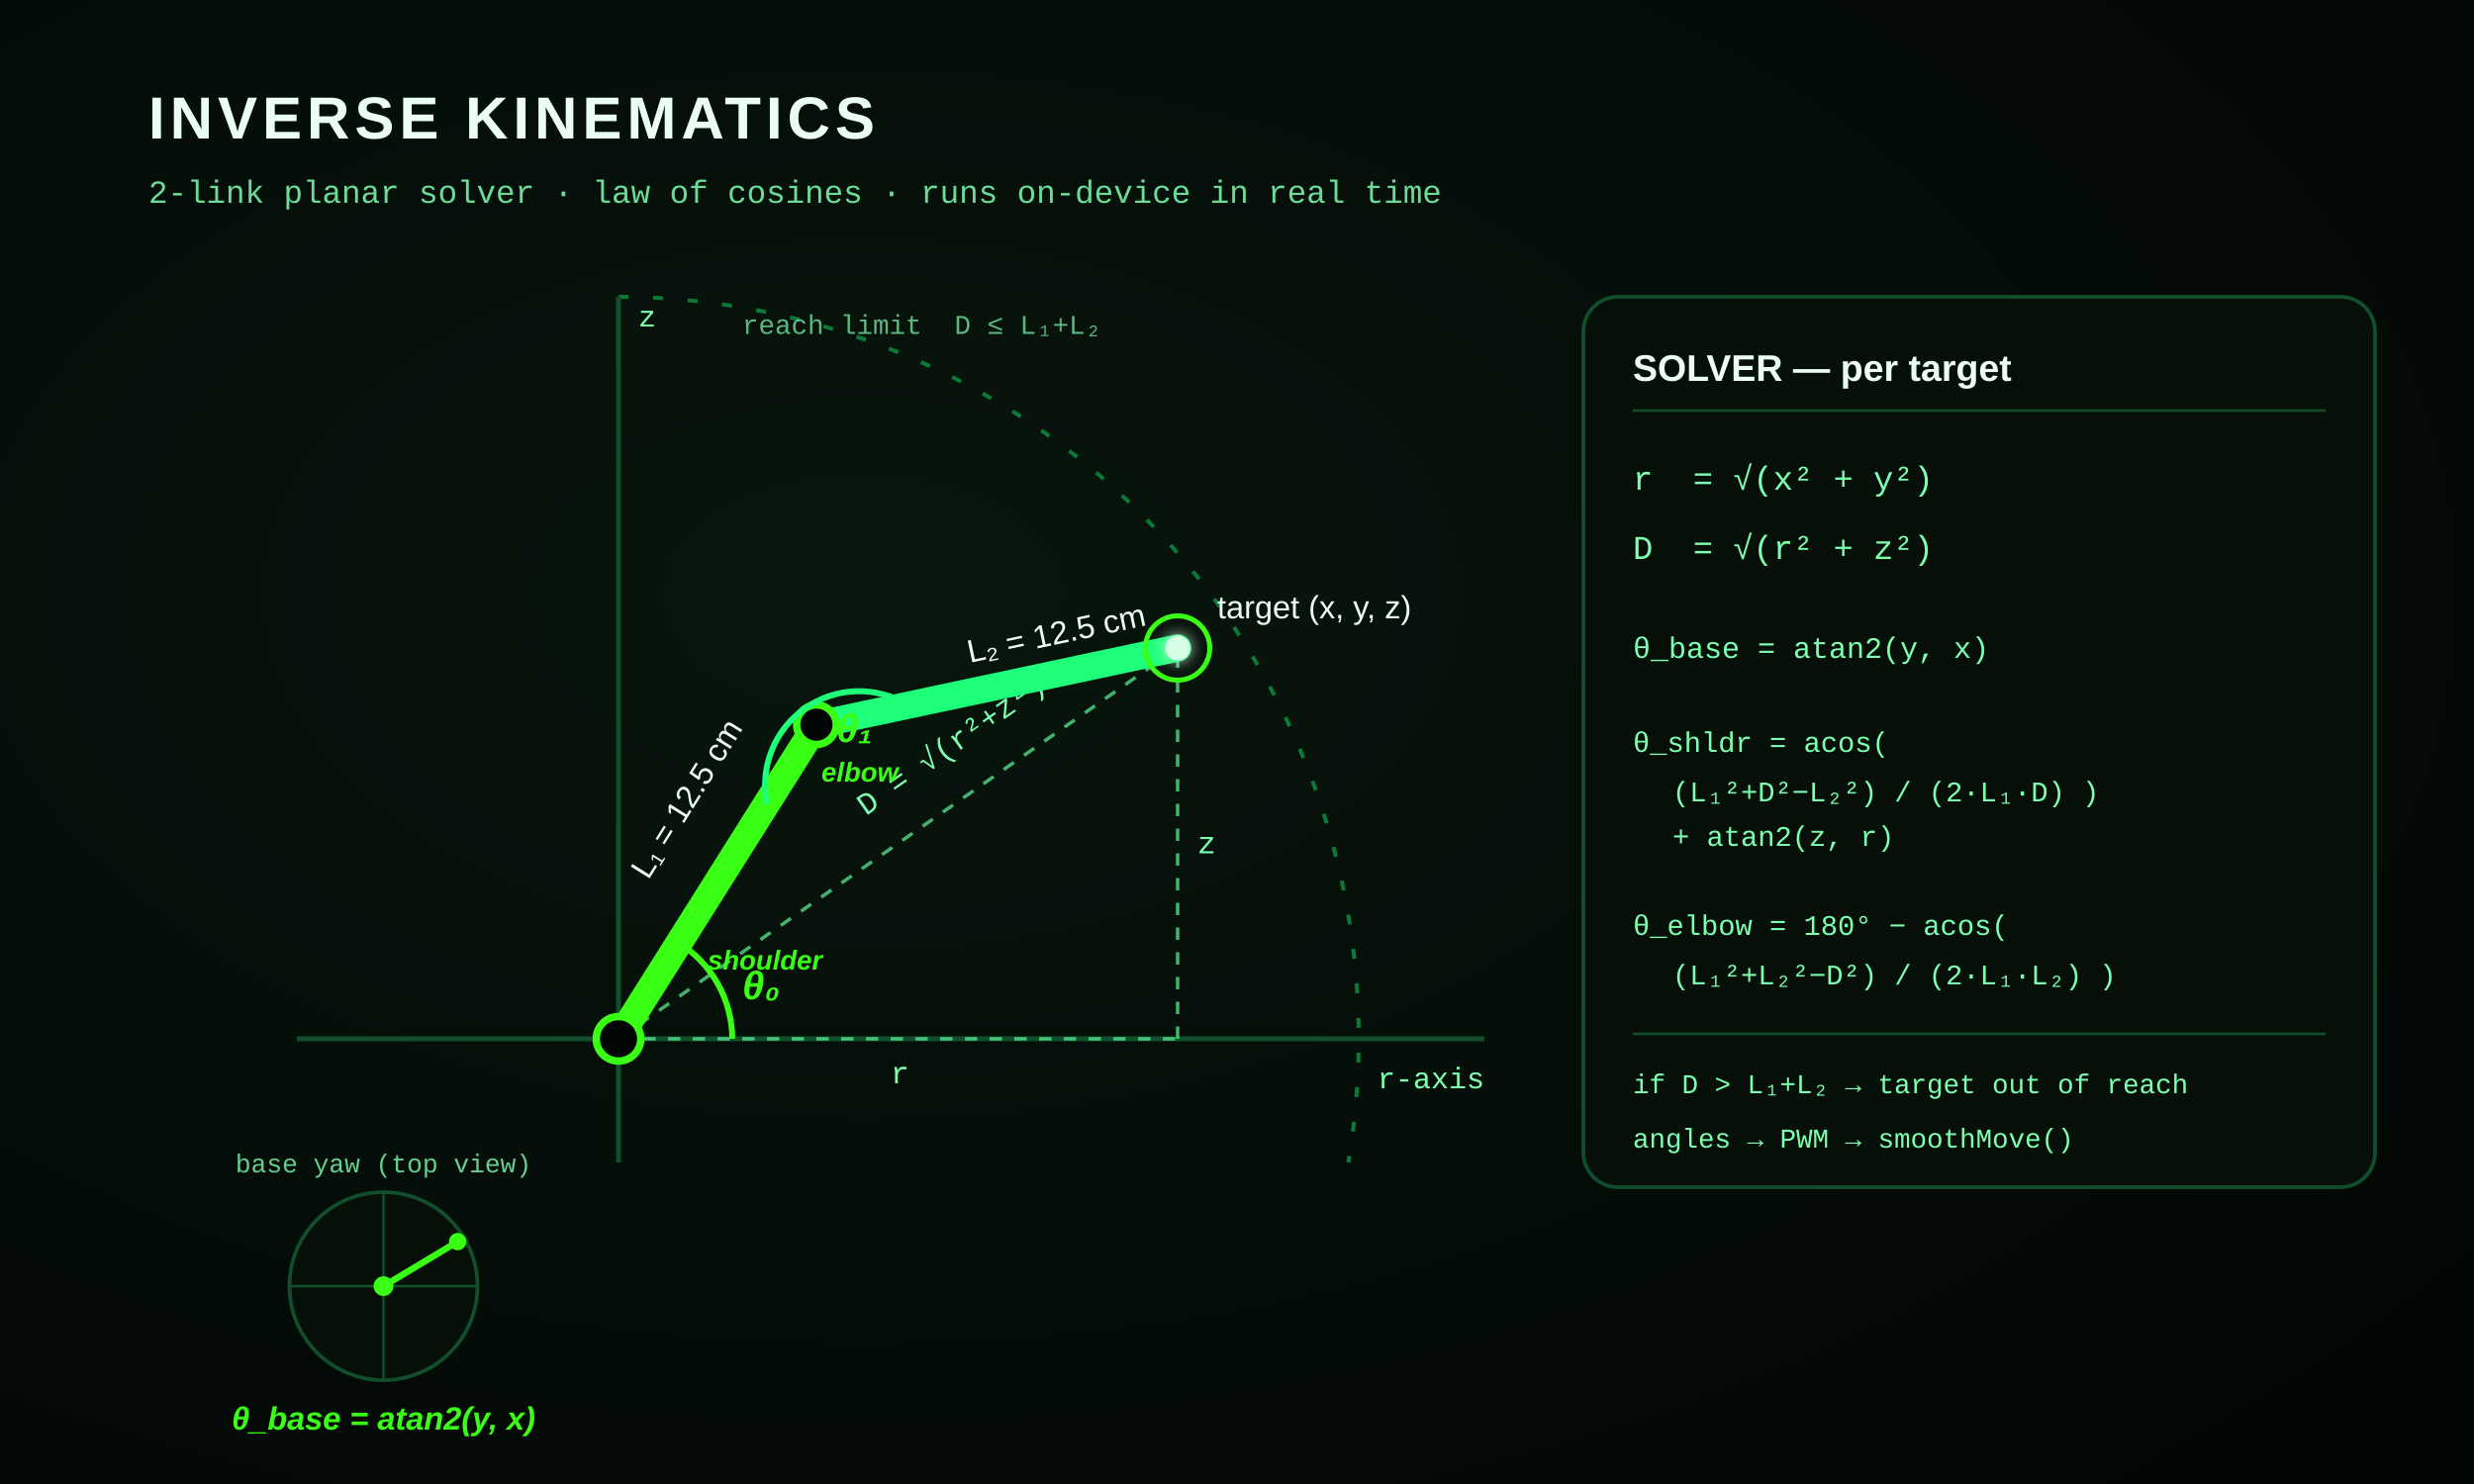
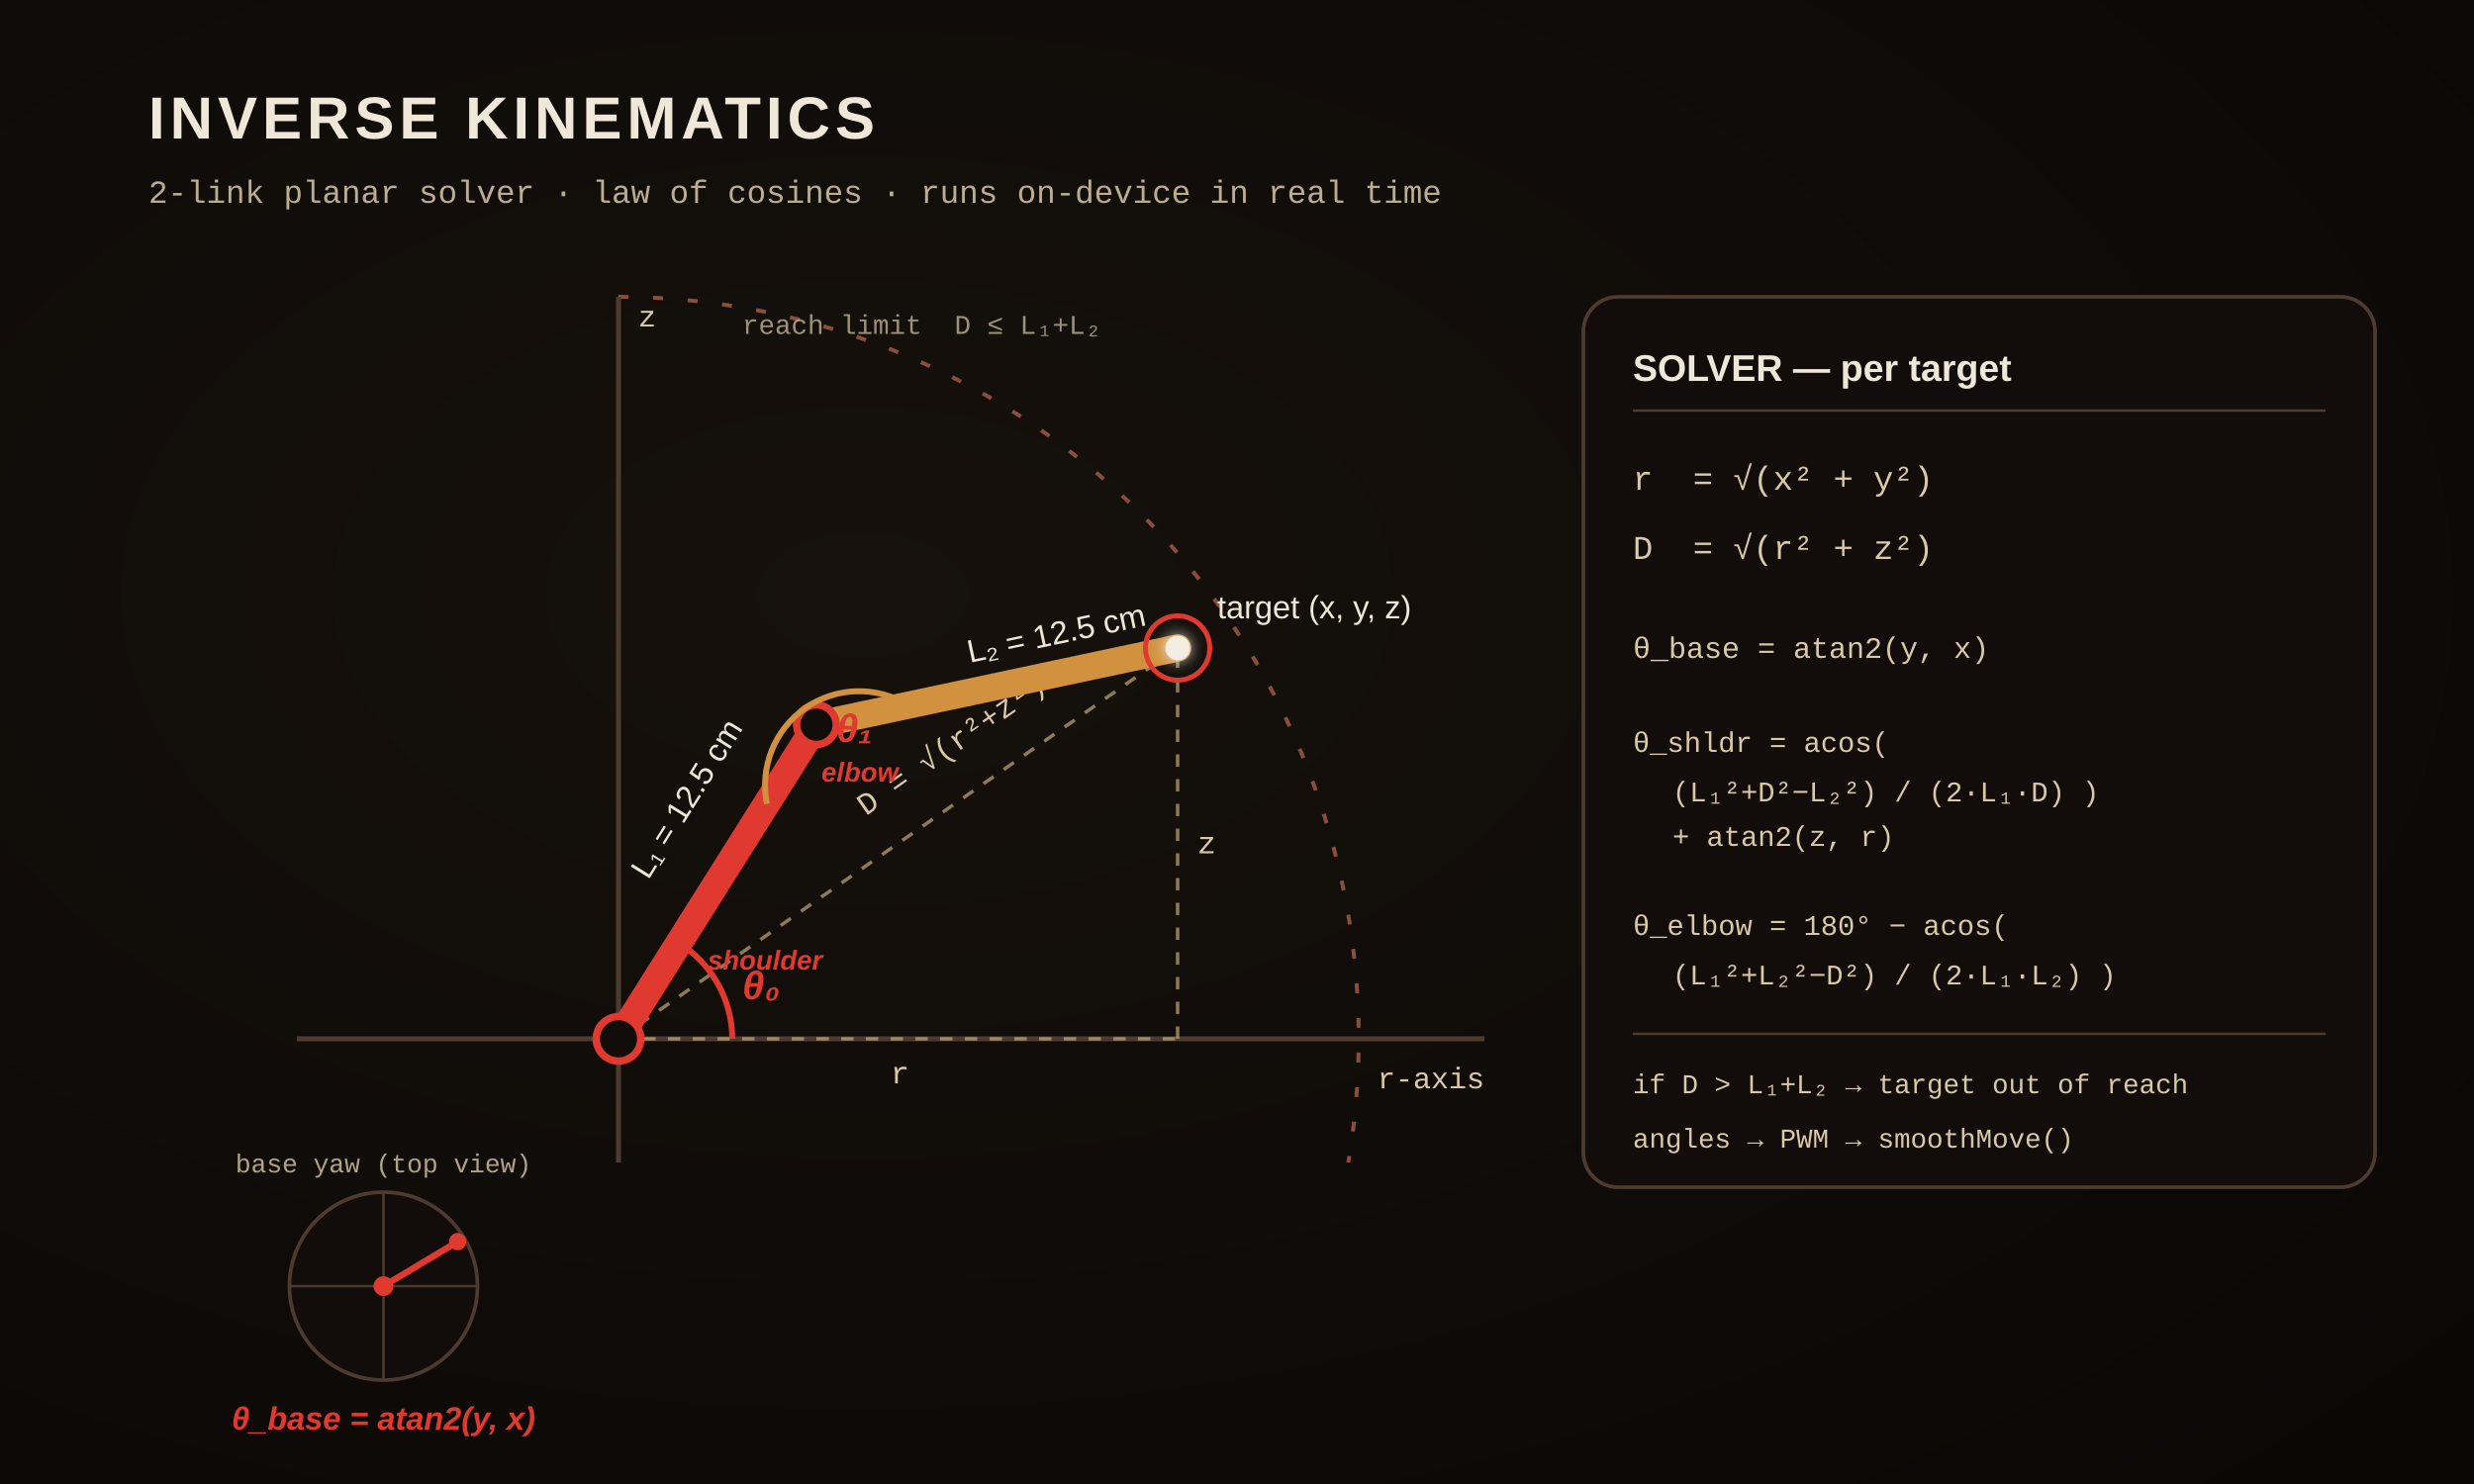
<svg xmlns="http://www.w3.org/2000/svg" viewBox="0 0 1000 600" width="1000" height="600" role="img" aria-label="Inverse kinematics geometry">
  <defs>
    <radialGradient id="bg3" cx="35%" cy="40%" r="85%">
-       <stop offset="0%" stop-color="#08160d" />
-       <stop offset="100%" stop-color="#020604" />
+       <stop offset="0%" stop-color="#16110c" />
+       <stop offset="100%" stop-color="#0a0706" />
    </radialGradient>
    <filter id="g3" x="-80%" y="-80%" width="260%" height="260%">
      <feGaussianBlur stdDeviation="3" result="b" />
      <feMerge>
        <feMergeNode in="b" />
        <feMergeNode in="SourceGraphic" />
      </feMerge>
    </filter>
    <style>
      @keyframes lock { 0%,100%{ transform:scale(1); opacity:.9 } 50%{ transform:scale(1.35); opacity:.4 } }
      @keyframes spin { to { transform: rotate(360deg); } }
      @keyframes mflow { to { stroke-dashoffset:-24; } }
-       .lk { stroke:#39ff14; stroke-width:11; stroke-linecap:round; }
-       .lk2 { stroke:#1eff7a; stroke-width:11; stroke-linecap:round; }
-       .joint { fill:#020604; stroke:#39ff14; stroke-width:3; }
-       .cons { stroke:#5ef598; stroke-width:1.4; stroke-dasharray:5 5; opacity:.7; }
-       .cap { font-family:'Arial',sans-serif; fill:#eafff2; }
-       .mono { font-family:'Courier New',monospace; fill:#7dffb0; }
-       .ang { font-family:'Arial',sans-serif; font-style:italic; fill:#39ff14; font-weight:700; }
+       .lk { stroke:#e0392f; stroke-width:11; stroke-linecap:round; }
+       .lk2 { stroke:#d2913f; stroke-width:11; stroke-linecap:round; }
+       .joint { fill:#120d0a; stroke:#e0392f; stroke-width:3; }
+       .cons { stroke:#c2a878; stroke-width:1.4; stroke-dasharray:5 5; opacity:.7; }
+       .cap { font-family:'Arial',sans-serif; fill:#efe7d8; }
+       .mono { font-family:'Courier New',monospace; fill:#d8c9a8; }
+       .ang { font-family:'Arial',sans-serif; font-style:italic; fill:#e0392f; font-weight:700; }
      .reticle { transform-origin:476px 262px; animation:lock 2.2s infinite ease-in-out; }
-       .reach { stroke:#0a7a36; stroke-width:1.6; stroke-dasharray:4 10; animation:mflow 2s infinite linear; }
+       .reach { stroke:#8a4f3a; stroke-width:1.6; stroke-dasharray:4 10; animation:mflow 2s infinite linear; }
    </style>
  </defs>
  <rect width="1000" height="600" fill="url(#bg3)" />
  <text x="60" y="56" class="cap" font-size="24" font-weight="800" letter-spacing="2">INVERSE KINEMATICS</text>
  <text x="60" y="82" class="mono" font-size="13" opacity="0.85">2-link planar solver · law of cosines · runs on-device in real time</text>
  <path class="reach" d="M 250 120 A 300 300 0 0 1 545 470" fill="none" />
  <text x="300" y="135" class="mono" font-size="11" opacity="0.7">reach limit  D ≤ L₁+L₂</text>
-   <line x1="120" y1="420" x2="600" y2="420" stroke="#114e2c" stroke-width="2" />
-   <line x1="250" y1="470" x2="250" y2="120" stroke="#114e2c" stroke-width="2" />
+   <line x1="120" y1="420" x2="600" y2="420" stroke="#4d3b30" stroke-width="2" />
+   <line x1="250" y1="470" x2="250" y2="120" stroke="#4d3b30" stroke-width="2" />
  <text x="600" y="440" text-anchor="end" class="mono" font-size="12">r-axis</text>
  <text x="258" y="132" class="mono" font-size="12">z</text>
  <line class="cons" x1="250" y1="420" x2="476" y2="420" />
  <line class="cons" x1="476" y1="420" x2="476" y2="262" />
  <line class="cons" x1="250" y1="420" x2="476" y2="262" />
-   <text x="360" y="438" class="mono" font-size="12.5" fill="#7dffb0">r</text>
-   <text x="484" y="345" class="mono" font-size="12.5" fill="#7dffb0">z</text>
-   <text x="350" y="330" class="mono" font-size="12.5" fill="#5ef598" transform="rotate(-35 350 330)">D = √(r²+z²)</text>
+   <text x="360" y="438" class="mono" font-size="12.5" fill="#d8c9a8">r</text>
+   <text x="484" y="345" class="mono" font-size="12.5" fill="#d8c9a8">z</text>
+   <text x="350" y="330" class="mono" font-size="12.5" fill="#c2a878" transform="rotate(-35 350 330)">D = √(r²+z²)</text>
  <line class="lk" x1="250" y1="420" x2="330" y2="293" />
  <line class="lk2" x1="330" y1="293" x2="476" y2="262" />
  <circle class="joint" cx="250" cy="420" r="9" />
  <circle class="joint" cx="330" cy="293" r="8" />
-   <text x="262" y="356" class="cap" font-size="13" fill="#d6ffe6" transform="rotate(-58 262 356)">L₁ = 12.5 cm</text>
-   <text x="392" y="268" class="cap" font-size="13" fill="#d6ffe6" transform="rotate(-12 392 268)">L₂ = 12.5 cm</text>
-   <path d="M 296 420 A 46 46 0 0 0 274 381" fill="none" stroke="#39ff14" stroke-width="2.4" />
+   <text x="262" y="356" class="cap" font-size="13" fill="#efe7d8" transform="rotate(-58 262 356)">L₁ = 12.5 cm</text>
+   <text x="392" y="268" class="cap" font-size="13" fill="#efe7d8" transform="rotate(-12 392 268)">L₂ = 12.5 cm</text>
+   <path d="M 296 420 A 46 46 0 0 0 274 381" fill="none" stroke="#e0392f" stroke-width="2.4" />
  <text x="300" y="404" class="ang" font-size="16">θ₀</text>
-   <text x="286" y="392" class="ang" font-size="11" fill="#7dffb0">shoulder</text>
-   <path d="M 310 325 A 38 38 0 0 1 367 285" fill="none" stroke="#1eff7a" stroke-width="2.4" />
+   <text x="286" y="392" class="ang" font-size="11" fill="#d8c9a8">shoulder</text>
+   <path d="M 310 325 A 38 38 0 0 1 367 285" fill="none" stroke="#d2913f" stroke-width="2.4" />
  <text x="338" y="300" class="ang" font-size="16">θ₁</text>
-   <text x="332" y="316" class="ang" font-size="11" fill="#7dffb0">elbow</text>
+   <text x="332" y="316" class="ang" font-size="11" fill="#d8c9a8">elbow</text>
  <g class="reticle">
-     <circle cx="476" cy="262" r="13" fill="none" stroke="#39ff14" stroke-width="2" />
+     <circle cx="476" cy="262" r="13" fill="none" stroke="#e0392f" stroke-width="2" />
  </g>
-   <circle cx="476" cy="262" r="5" fill="#d6ffe6" filter="url(#g3)" />
-   <text x="492" y="250" class="cap" font-size="13" fill="#eafff2">target (x, y, z)</text>
+   <circle cx="476" cy="262" r="5" fill="#f3ece0" filter="url(#g3)" />
+   <text x="492" y="250" class="cap" font-size="13" fill="#efe7d8">target (x, y, z)</text>
  <g transform="translate(155,520)">
-     <circle r="38" fill="#061009" stroke="#114e2c" stroke-width="1.5" />
-     <line x1="-38" y1="0" x2="38" y2="0" stroke="#114e2c" />
-     <line x1="0" y1="-38" x2="0" y2="38" stroke="#114e2c" />
+     <circle r="38" fill="#120d0a" stroke="#4d3b30" stroke-width="1.5" />
+     <line x1="-38" y1="0" x2="38" y2="0" stroke="#4d3b30" />
+     <line x1="0" y1="-38" x2="0" y2="38" stroke="#4d3b30" />
    <g style="transform-origin:center; animation:spin 14s infinite linear">
-       <line x1="0" y1="0" x2="30" y2="-18" stroke="#39ff14" stroke-width="2.6" />
-       <circle cx="30" cy="-18" r="3.5" fill="#39ff14" />
+       <line x1="0" y1="0" x2="30" y2="-18" stroke="#e0392f" stroke-width="2.6" />
+       <circle cx="30" cy="-18" r="3.5" fill="#e0392f" />
    </g>
-     <circle r="4" fill="#39ff14" />
+     <circle r="4" fill="#e0392f" />
    <text x="0" y="58" text-anchor="middle" class="ang" font-size="13">θ_base = atan2(y, x)</text>
    <text x="0" y="-46" text-anchor="middle" class="mono" font-size="10.5" opacity="0.8">base yaw (top view)</text>
  </g>
  <g transform="translate(640,120)">
-     <rect x="0" y="0" width="320" height="360" rx="14" fill="#061009" stroke="#114e2c" stroke-width="1.5" />
-     <text x="20" y="34" class="cap" font-size="15" font-weight="800" fill="#39ff14">SOLVER — per target</text>
-     <line x1="20" y1="46" x2="300" y2="46" stroke="#114e2c" />
+     <rect x="0" y="0" width="320" height="360" rx="14" fill="#120d0a" stroke="#4d3b30" stroke-width="1.5" />
+     <text x="20" y="34" class="cap" font-size="15" font-weight="800" fill="#e0392f">SOLVER — per target</text>
+     <line x1="20" y1="46" x2="300" y2="46" stroke="#4d3b30" />
    <text x="20" y="78" class="mono" font-size="13.5">r  = √(x² + y²)</text>
    <text x="20" y="106" class="mono" font-size="13.5">D  = √(r² + z²)</text>
    <text x="20" y="146" class="mono" font-size="12">θ_base = atan2(y, x)</text>
    <text x="20" y="184" class="mono" font-size="11.5">θ_shldr = acos(</text>
    <text x="36" y="204" class="mono" font-size="11.5">(L₁²+D²−L₂²) / (2·L₁·D) )</text>
    <text x="36" y="222" class="mono" font-size="11.5">  + atan2(z, r)</text>
    <text x="20" y="258" class="mono" font-size="11.5">θ_elbow = 180° − acos(</text>
    <text x="36" y="278" class="mono" font-size="11.5">(L₁²+L₂²−D²) / (2·L₁·L₂) )</text>
-     <line x1="20" y1="298" x2="300" y2="298" stroke="#114e2c" />
-     <text x="20" y="322" class="mono" font-size="11" fill="#5ef598">if D &gt; L₁+L₂ → target out of reach</text>
-     <text x="20" y="344" class="mono" font-size="11" fill="#5ef598">angles → PWM → smoothMove()</text>
+     <line x1="20" y1="298" x2="300" y2="298" stroke="#4d3b30" />
+     <text x="20" y="322" class="mono" font-size="11" fill="#c2a878">if D &gt; L₁+L₂ → target out of reach</text>
+     <text x="20" y="344" class="mono" font-size="11" fill="#c2a878">angles → PWM → smoothMove()</text>
  </g>
</svg>
